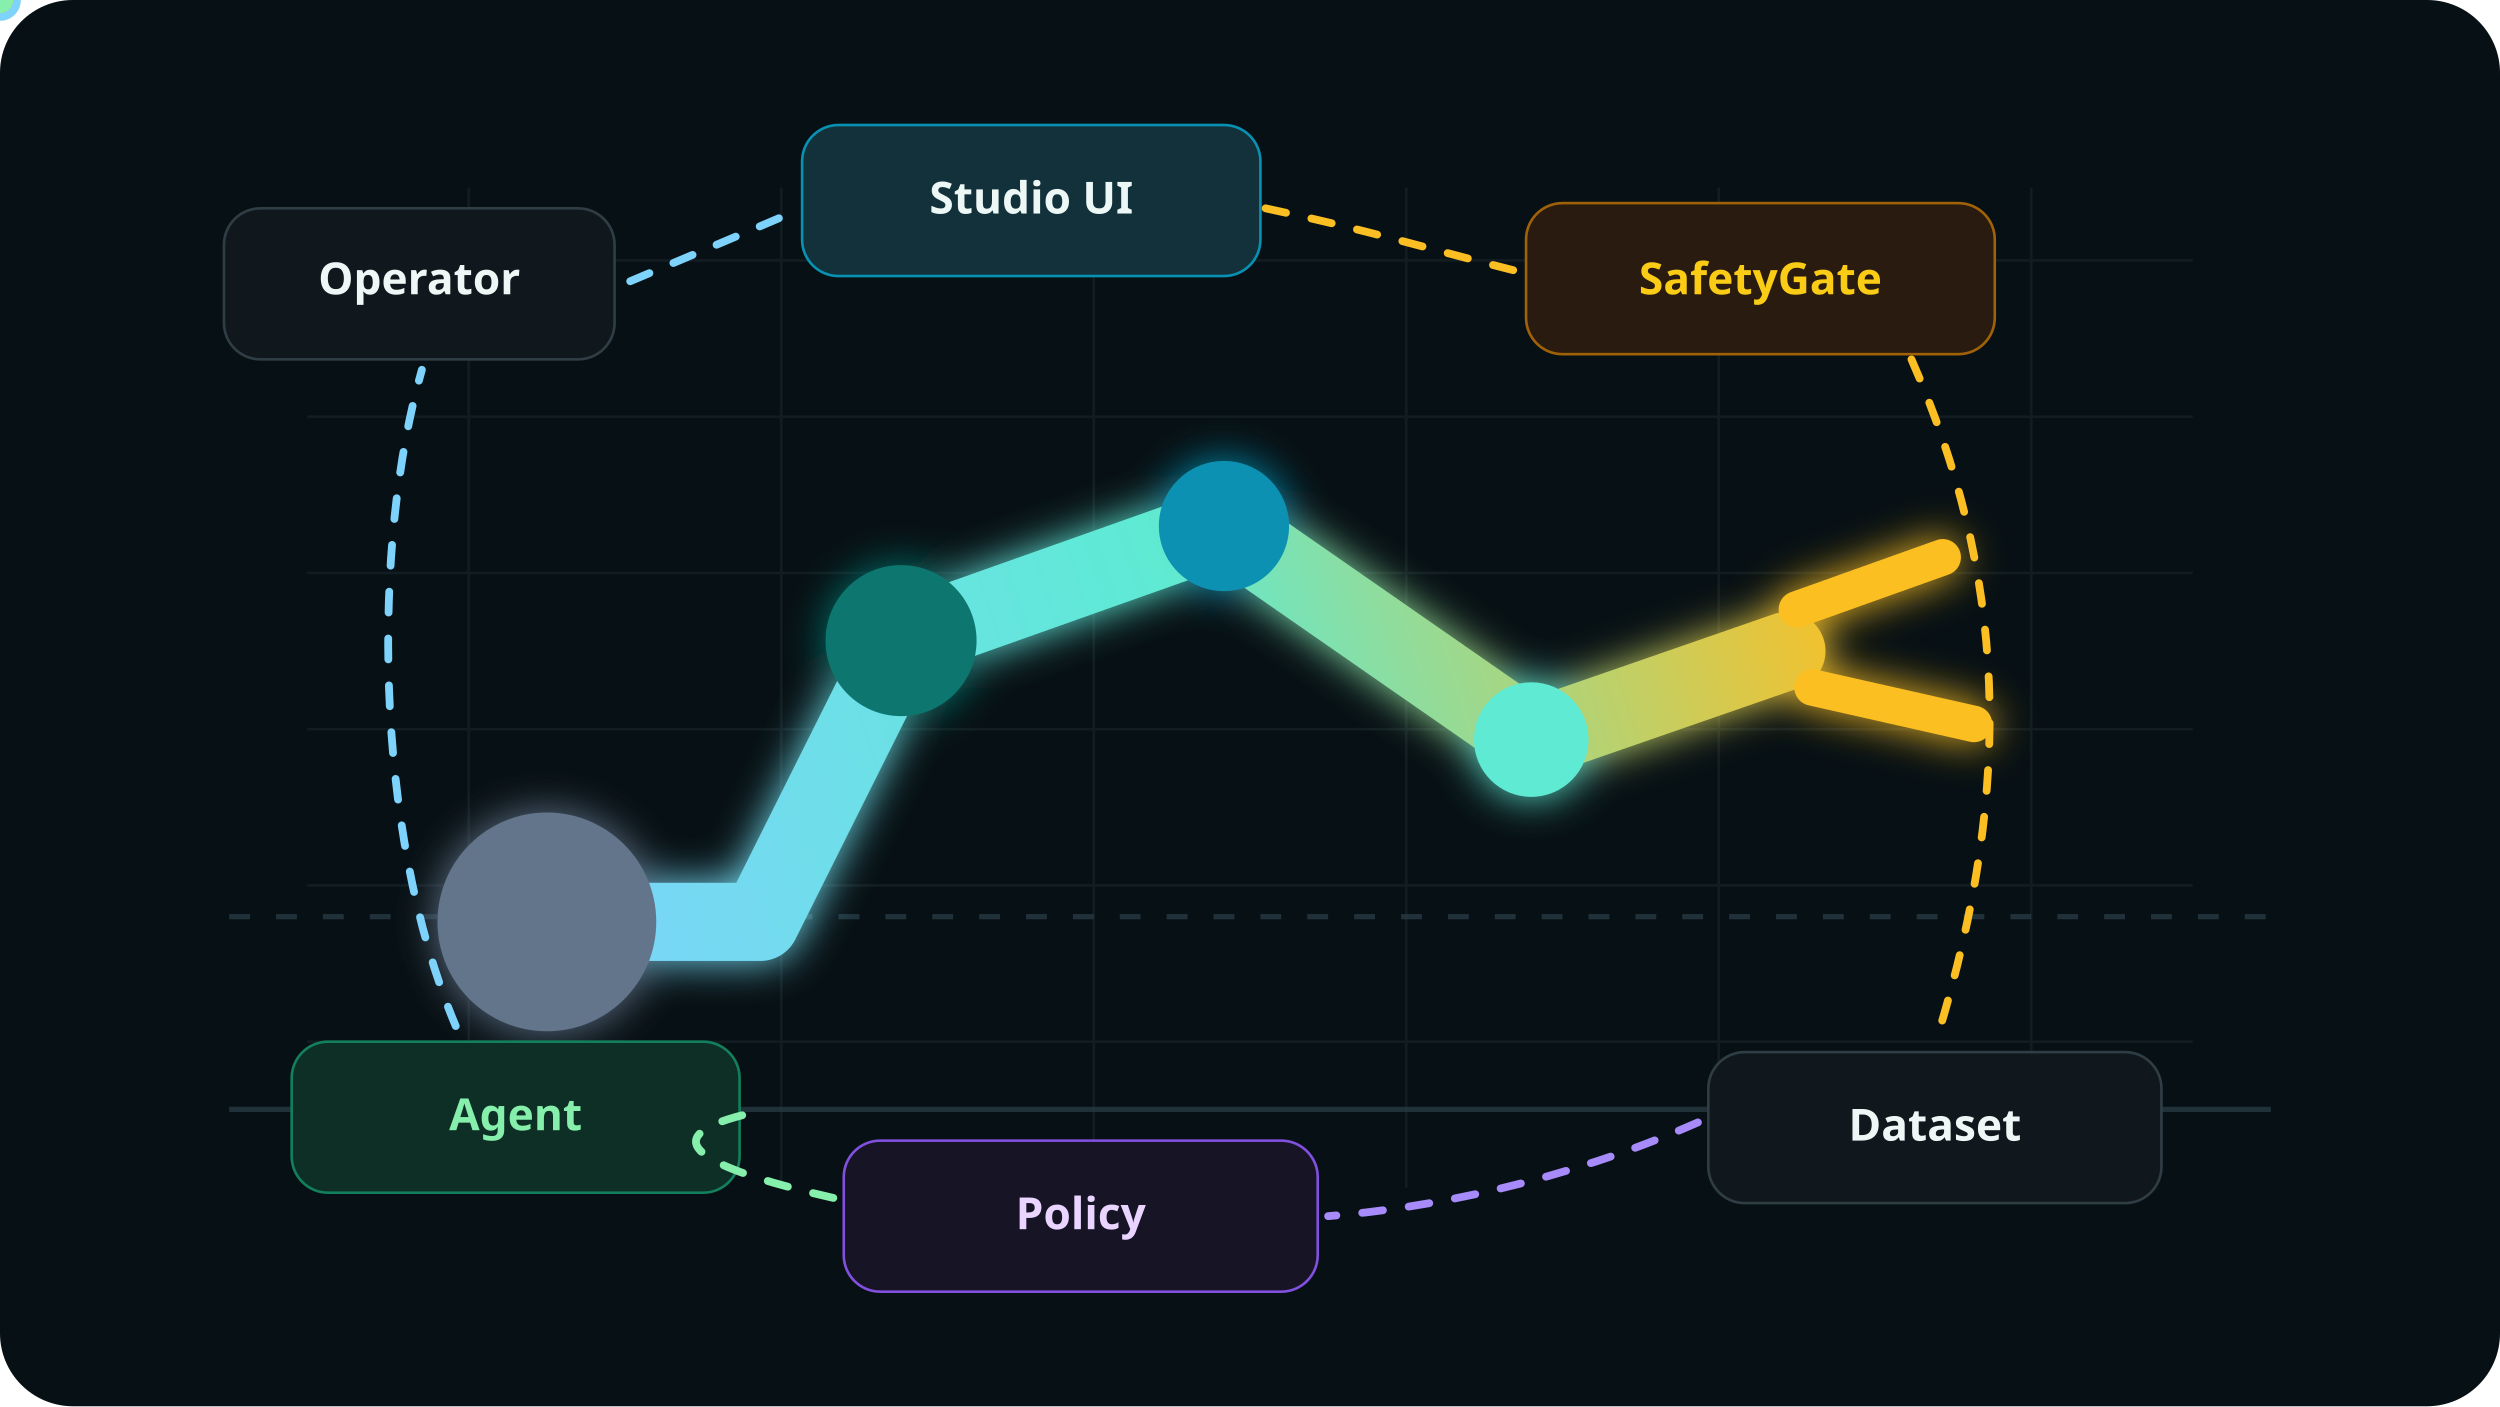
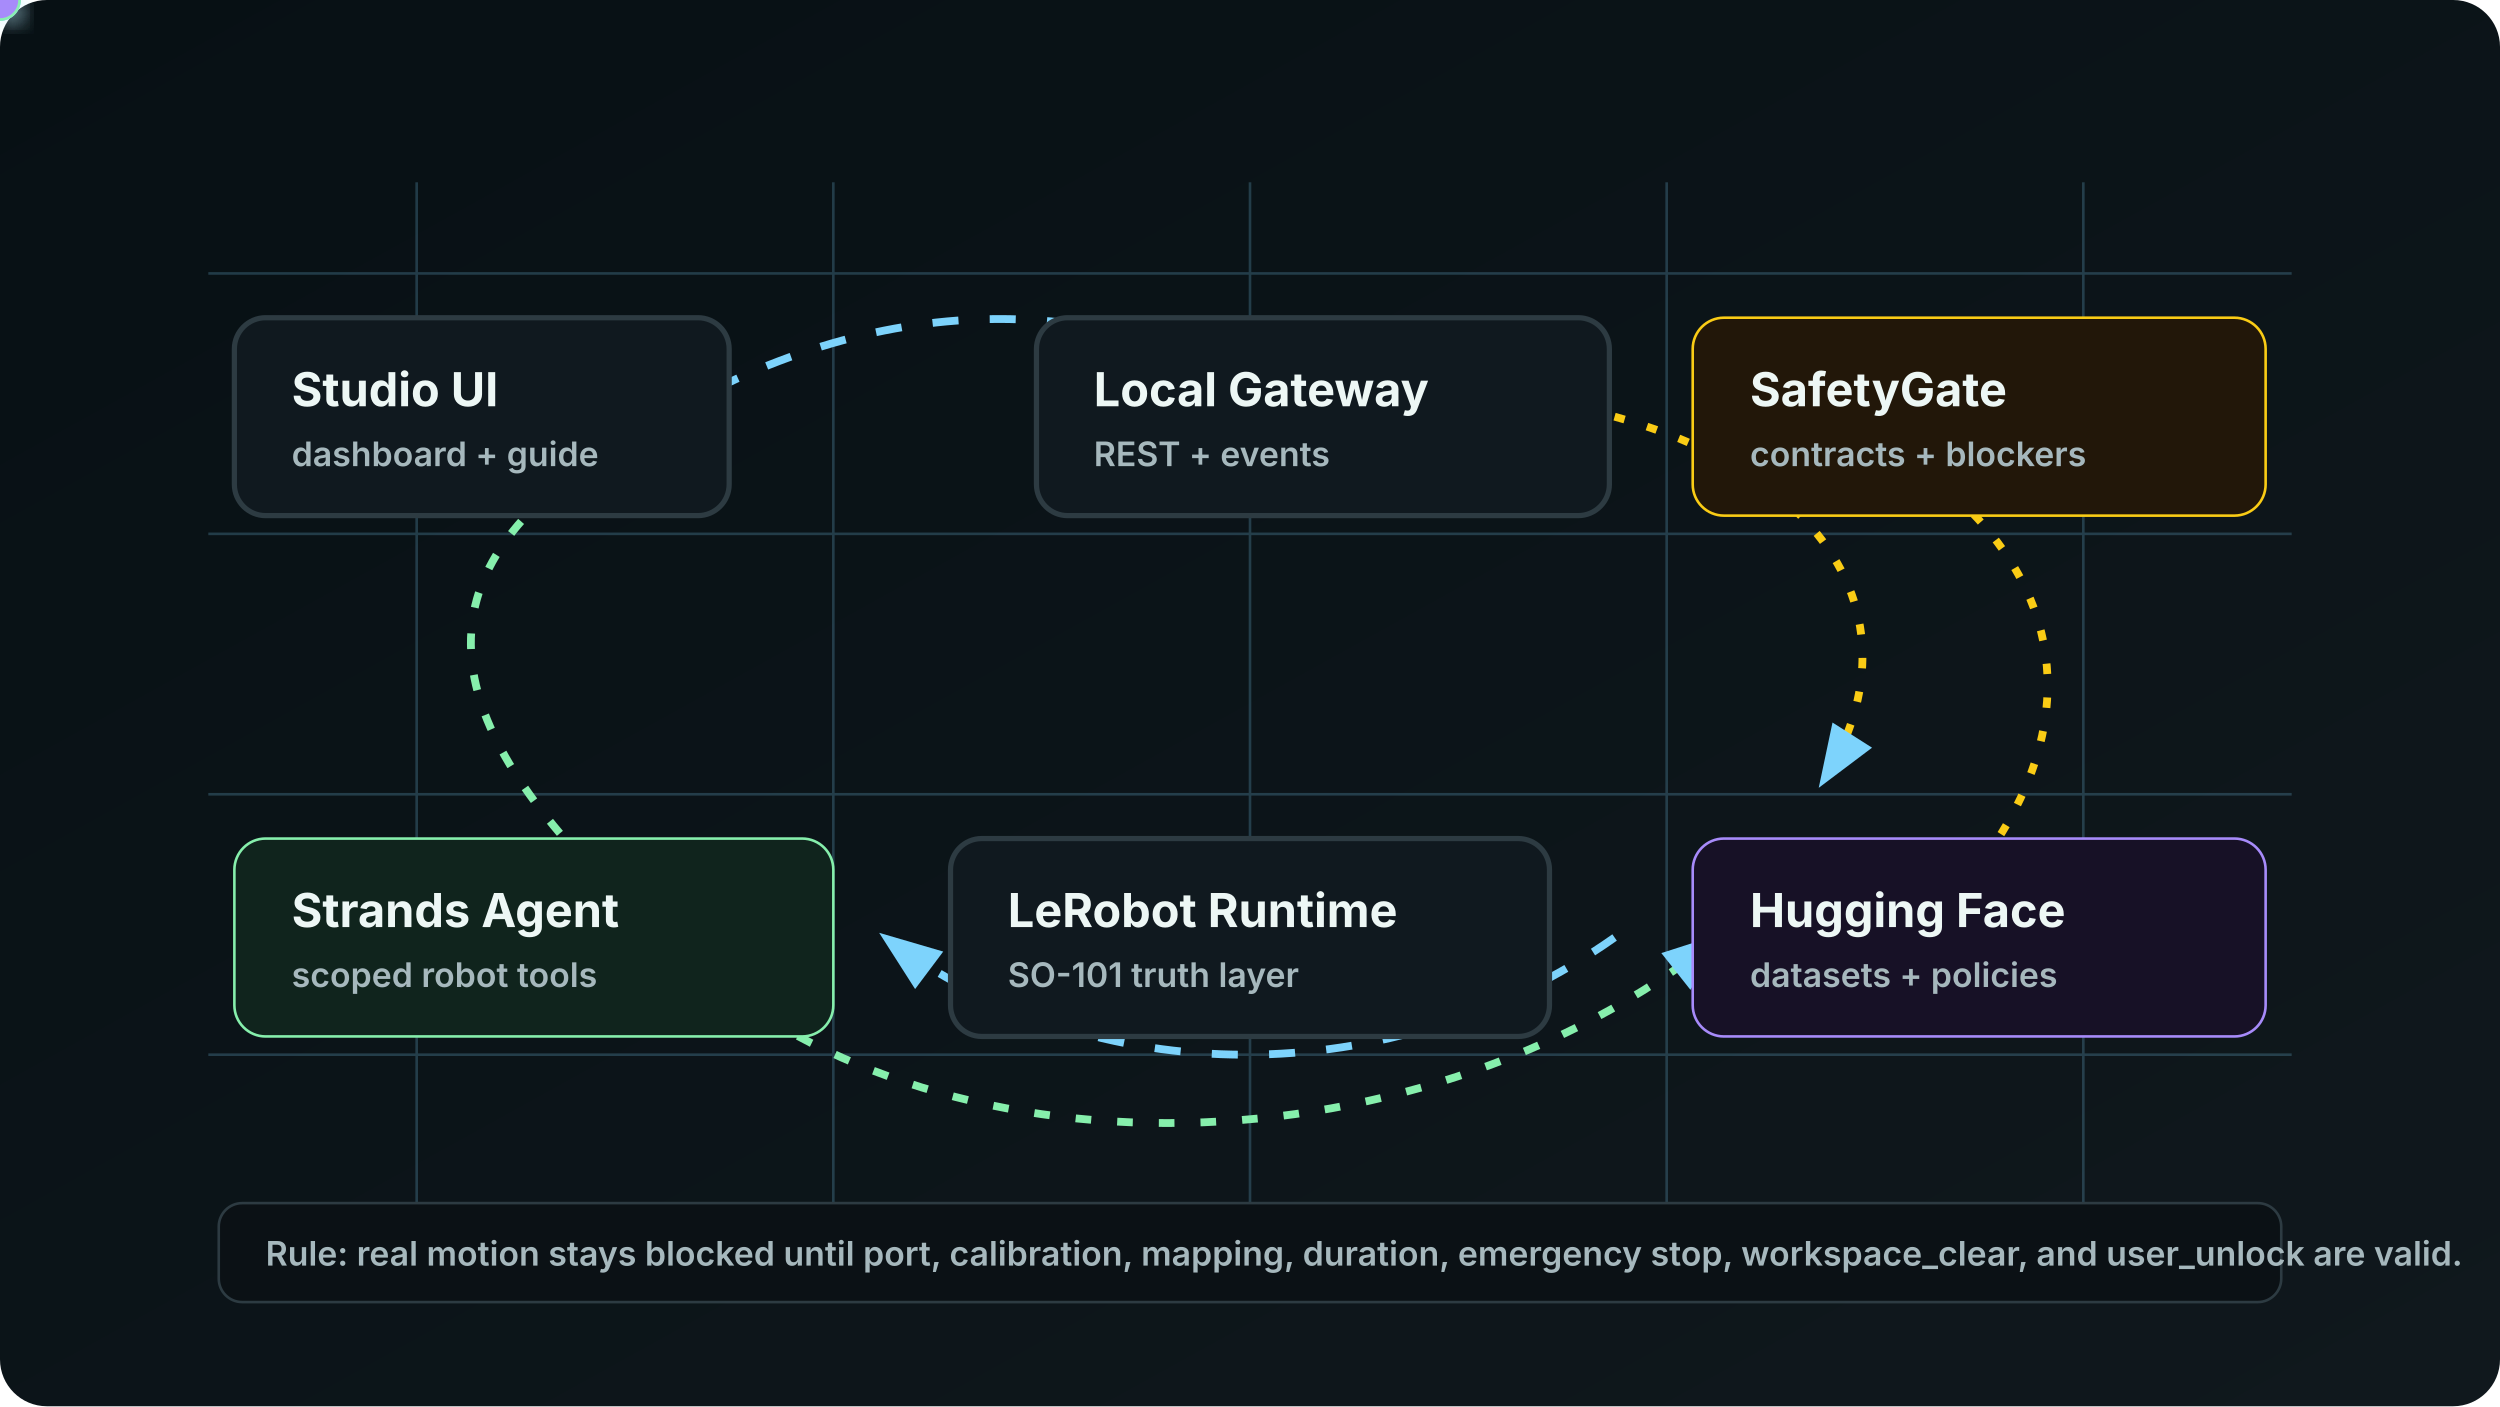
- <svg xmlns="http://www.w3.org/2000/svg" width="960" height="540" viewBox="0 0 960 540" fill="none" role="img" aria-labelledby="title desc">
+ <svg xmlns="http://www.w3.org/2000/svg" viewBox="0 0 960 540" role="img" aria-labelledby="title desc">
  <defs>
-     <linearGradient id="arm" x1="190" y1="320" x2="690" y2="160" gradientUnits="userSpaceOnUse">
-       <stop stop-color="#7DD3FC" />
-       <stop offset="0.52" stop-color="#5EEAD4" />
-       <stop offset="1" stop-color="#FBBF24" />
+     <linearGradient id="bg" x1="0" x2="1" y1="0" y2="1">
+       <stop offset="0" stop-color="#071014" />
+       <stop offset="1" stop-color="#10181d" />
+     </linearGradient>
+     <linearGradient id="cyanGreen" x1="0" x2="1">
+       <stop offset="0" stop-color="#7dd3fc" />
+       <stop offset="1" stop-color="#86efac" />
    </linearGradient>
    <filter id="glow" x="-30%" y="-30%" width="160%" height="160%">
-       <feGaussianBlur stdDeviation="8" result="blur" />
+       <feGaussianBlur stdDeviation="5" result="blur" />
+       <feColorMatrix in="blur" type="matrix" values="0 0 0 0 0.49 0 0 0 0 0.83 0 0 0 0 0.99 0 0 0 0.55 0" />
      <feMerge>
-         <feMergeNode in="blur" />
+         <feMergeNode />
        <feMergeNode in="SourceGraphic" />
      </feMerge>
    </filter>
-     <path id="orbit" d="M172 282C172 133 302 70 481 70C660 70 790 133 790 282C790 431 660 490 481 490C302 490 172 431 172 282Z" />
+     <marker id="arrow" markerWidth="10" markerHeight="10" refX="7" refY="3" orient="auto">
+       <path d="M0,0 L0,6 L8,3 z" fill="#7dd3fc" />
+     </marker>
+     <style>
+       .label{font:700 18px Inter,Arial,sans-serif;fill:#edf7f5}
+       .small{font:600 13px Inter,Arial,sans-serif;fill:#a6b8bd}
+       .node{fill:#10191f;stroke:#2d3b42;stroke-width:2}
+       .safe{fill:#221709;stroke:#facc15}
+       .agent{fill:#10241d;stroke:#86efac}
+       .policy{fill:#171126;stroke:#a78bfa}
+       .flow{fill:none;stroke:#7dd3fc;stroke-width:3;stroke-dasharray:10 12;marker-end:url(#arrow)}
+       .return{fill:none;stroke:#86efac;stroke-width:3;stroke-dasharray:6 10;marker-end:url(#arrow)}
+       .data{fill:none;stroke:#facc15;stroke-width:3;stroke-dasharray:4 9;marker-end:url(#arrow)}
+       .pulse{filter:url(#glow)}
+     </style>
  </defs>
-   <rect width="960" height="540" rx="28" fill="#071014" />
-   <path d="M88 426H872" stroke="#20313A" stroke-width="2" />
-   <path d="M88 352H872" stroke="#20313A" stroke-width="2" stroke-dasharray="8 10" />
-   <g opacity="0.28">
-     <path d="M118 100H842" stroke="#2F3D45" />
-     <path d="M118 160H842" stroke="#2F3D45" />
-     <path d="M118 220H842" stroke="#2F3D45" />
-     <path d="M118 280H842" stroke="#2F3D45" />
-     <path d="M118 340H842" stroke="#2F3D45" />
-     <path d="M118 400H842" stroke="#2F3D45" />
-     <path d="M180 72V456" stroke="#2F3D45" />
-     <path d="M300 72V456" stroke="#2F3D45" />
-     <path d="M420 72V456" stroke="#2F3D45" />
-     <path d="M540 72V456" stroke="#2F3D45" />
-     <path d="M660 72V456" stroke="#2F3D45" />
-     <path d="M780 72V456" stroke="#2F3D45" />
+   <rect width="960" height="540" rx="18" fill="url(#bg)" />
+   <g opacity=".22" stroke="#7dd3fc" stroke-width="1">
+     <path d="M80 105H880M80 205H880M80 305H880M80 405H880" />
+     <path d="M160 70V470M320 70V470M480 70V470M640 70V470M800 70V470" />
  </g>
-   <g filter="url(#glow)">
-     <path d="M210 354L292 354L346 246L470 202L588 284L686 250" stroke="url(#arm)" stroke-width="30" stroke-linecap="round" stroke-linejoin="round" />
-     <circle cx="210" cy="354" r="42" fill="#64748B" />
-     <circle cx="346" cy="246" r="29" fill="#0F766E" />
-     <circle cx="470" cy="202" r="25" fill="#0891B2" />
-     <circle cx="588" cy="284" r="22" fill="#5EEAD4" />
-     <path d="M690 234L746 214M696 264L758 278" stroke="#FBBF24" stroke-width="14" stroke-linecap="round" />
+   <path id="uiGateway" class="flow" d="M255 160 C340 110 430 110 505 160" />
+   <path id="gatewaySafety" class="data" d="M620 160 C710 185 735 245 700 300" />
+   <path id="safetyRuntime" class="flow" d="M620 360 C535 420 420 420 340 360" />
+   <path id="runtimeStudio" class="return" d="M215 320 C160 255 170 205 255 160" />
+   <path id="agentPolicy" class="return" d="M255 360 C350 455 540 455 660 360" />
+   <path id="hfPolicy" class="data" d="M735 360 C810 290 805 210 705 160" />
+   <g transform="translate(90 122)">
+     <rect class="node" width="190" height="76" rx="12" />
+     <text class="label" x="22" y="34">Studio UI</text>
+     <text class="small" x="22" y="57">dashboard + guide</text>
  </g>
-   <g>
-     <rect x="86" y="80" width="150" height="58" rx="14" fill="#10181D" stroke="#2F3D45" />
-     <text x="161" y="113" text-anchor="middle" fill="#EDF7F5" font-family="ui-sans-serif, system-ui" font-size="17" font-weight="700">Operator</text>
-     <rect x="308" y="48" width="176" height="58" rx="14" fill="#12313A" stroke="#0891B2" />
-     <text x="396" y="82" text-anchor="middle" fill="#EDF7F5" font-family="ui-sans-serif, system-ui" font-size="17" font-weight="700">Studio UI</text>
-     <rect x="586" y="78" width="180" height="58" rx="14" fill="#2A1B10" stroke="#A16207" />
-     <text x="676" y="113" text-anchor="middle" fill="#FACC15" font-family="ui-sans-serif, system-ui" font-size="17" font-weight="700">SafetyGate</text>
-     <rect x="656" y="404" width="174" height="58" rx="14" fill="#10181D" stroke="#2F3D45" />
-     <text x="743" y="438" text-anchor="middle" fill="#EDF7F5" font-family="ui-sans-serif, system-ui" font-size="17" font-weight="700">Dataset</text>
-     <rect x="324" y="438" width="182" height="58" rx="14" fill="#171426" stroke="#8250DF" />
-     <text x="415" y="472" text-anchor="middle" fill="#E9D5FF" font-family="ui-sans-serif, system-ui" font-size="17" font-weight="700">Policy</text>
-     <rect x="112" y="400" width="172" height="58" rx="14" fill="#0D2F25" stroke="#12805C" />
-     <text x="198" y="434" text-anchor="middle" fill="#86EFAC" font-family="ui-sans-serif, system-ui" font-size="17" font-weight="700">Agent</text>
+   <g transform="translate(398 122)">
+     <rect class="node" width="220" height="76" rx="12" />
+     <text class="label" x="22" y="34">Local Gateway</text>
+     <text class="small" x="22" y="57">REST + events</text>
  </g>
-   <path d="M242 108C280 92 294 86 308 80" stroke="#7DD3FC" stroke-width="3" stroke-linecap="round" stroke-dasharray="8 10" />
-   <path d="M486 80C524 88 550 96 586 105" stroke="#FBBF24" stroke-width="3" stroke-linecap="round" stroke-dasharray="8 10" />
-   <path d="M734 138C770 220 774 300 744 398" stroke="#FBBF24" stroke-width="3" stroke-linecap="round" stroke-dasharray="8 10" />
-   <path d="M652 431C600 454 548 464 510 467" stroke="#A78BFA" stroke-width="3" stroke-linecap="round" stroke-dasharray="8 10" />
-   <path d="M320 460C276 450 246 438 286 428" stroke="#86EFAC" stroke-width="3" stroke-linecap="round" stroke-dasharray="8 10" />
-   <path d="M175 394C143 318 143 208 162 142" stroke="#7DD3FC" stroke-width="3" stroke-linecap="round" stroke-dasharray="8 10" />
-   <circle r="8" fill="#7DD3FC">
-     <animateMotion dur="7s" repeatCount="indefinite" rotate="auto">
-       <mpath href="#orbit" />
+   <g transform="translate(650 122)">
+     <rect class="safe" width="220" height="76" rx="12" />
+     <text class="label" x="22" y="34">SafetyGate</text>
+     <text class="small" x="22" y="57">contracts + blockers</text>
+   </g>
+   <g transform="translate(90 322)">
+     <rect class="agent" width="230" height="76" rx="12" />
+     <text class="label" x="22" y="34">Strands Agent</text>
+     <text class="small" x="22" y="57">scoped robot tools</text>
+   </g>
+   <g transform="translate(365 322)">
+     <rect class="node" width="230" height="76" rx="12" />
+     <text class="label" x="22" y="34">LeRobot Runtime</text>
+     <text class="small" x="22" y="57">SO-101 truth layer</text>
+   </g>
+   <g transform="translate(650 322)">
+     <rect class="policy" width="220" height="76" rx="12" />
+     <text class="label" x="22" y="34">Hugging Face</text>
+     <text class="small" x="22" y="57">datasets + policies</text>
+   </g>
+   <circle class="pulse" r="8" fill="#7dd3fc">
+     <animateMotion dur="4.8s" repeatCount="indefinite" rotate="auto">
+       <mpath href="#uiGateway" />
    </animateMotion>
  </circle>
-   <circle r="5" fill="#FBBF24">
-     <animateMotion dur="7s" begin="-2.2s" repeatCount="indefinite" rotate="auto">
-       <mpath href="#orbit" />
+   <circle class="pulse" r="7" fill="#facc15">
+     <animateMotion dur="4.8s" begin=".8s" repeatCount="indefinite" rotate="auto">
+       <mpath href="#gatewaySafety" />
    </animateMotion>
  </circle>
-   <circle r="5" fill="#86EFAC">
-     <animateMotion dur="7s" begin="-4.6s" repeatCount="indefinite" rotate="auto">
-       <mpath href="#orbit" />
+   <circle class="pulse" r="8" fill="#86efac">
+     <animateMotion dur="4.8s" begin="1.6s" repeatCount="indefinite" rotate="auto">
+       <mpath href="#safetyRuntime" />
    </animateMotion>
  </circle>
+   <circle class="pulse" r="7" fill="#a78bfa">
+     <animateMotion dur="4.8s" begin="2.4s" repeatCount="indefinite" rotate="auto">
+       <mpath href="#agentPolicy" />
+     </animateMotion>
+   </circle>
+   <g transform="translate(84 462)">
+     <rect x="0" y="0" width="792" height="38" rx="9" fill="#0b1115" stroke="#2d3b42" />
+     <text class="small" x="18" y="24">Rule: real motion stays blocked until port, calibration, mapping, duration, emergency stop, workspace_clear, and user_unlock are valid.</text>
+   </g>
</svg>
